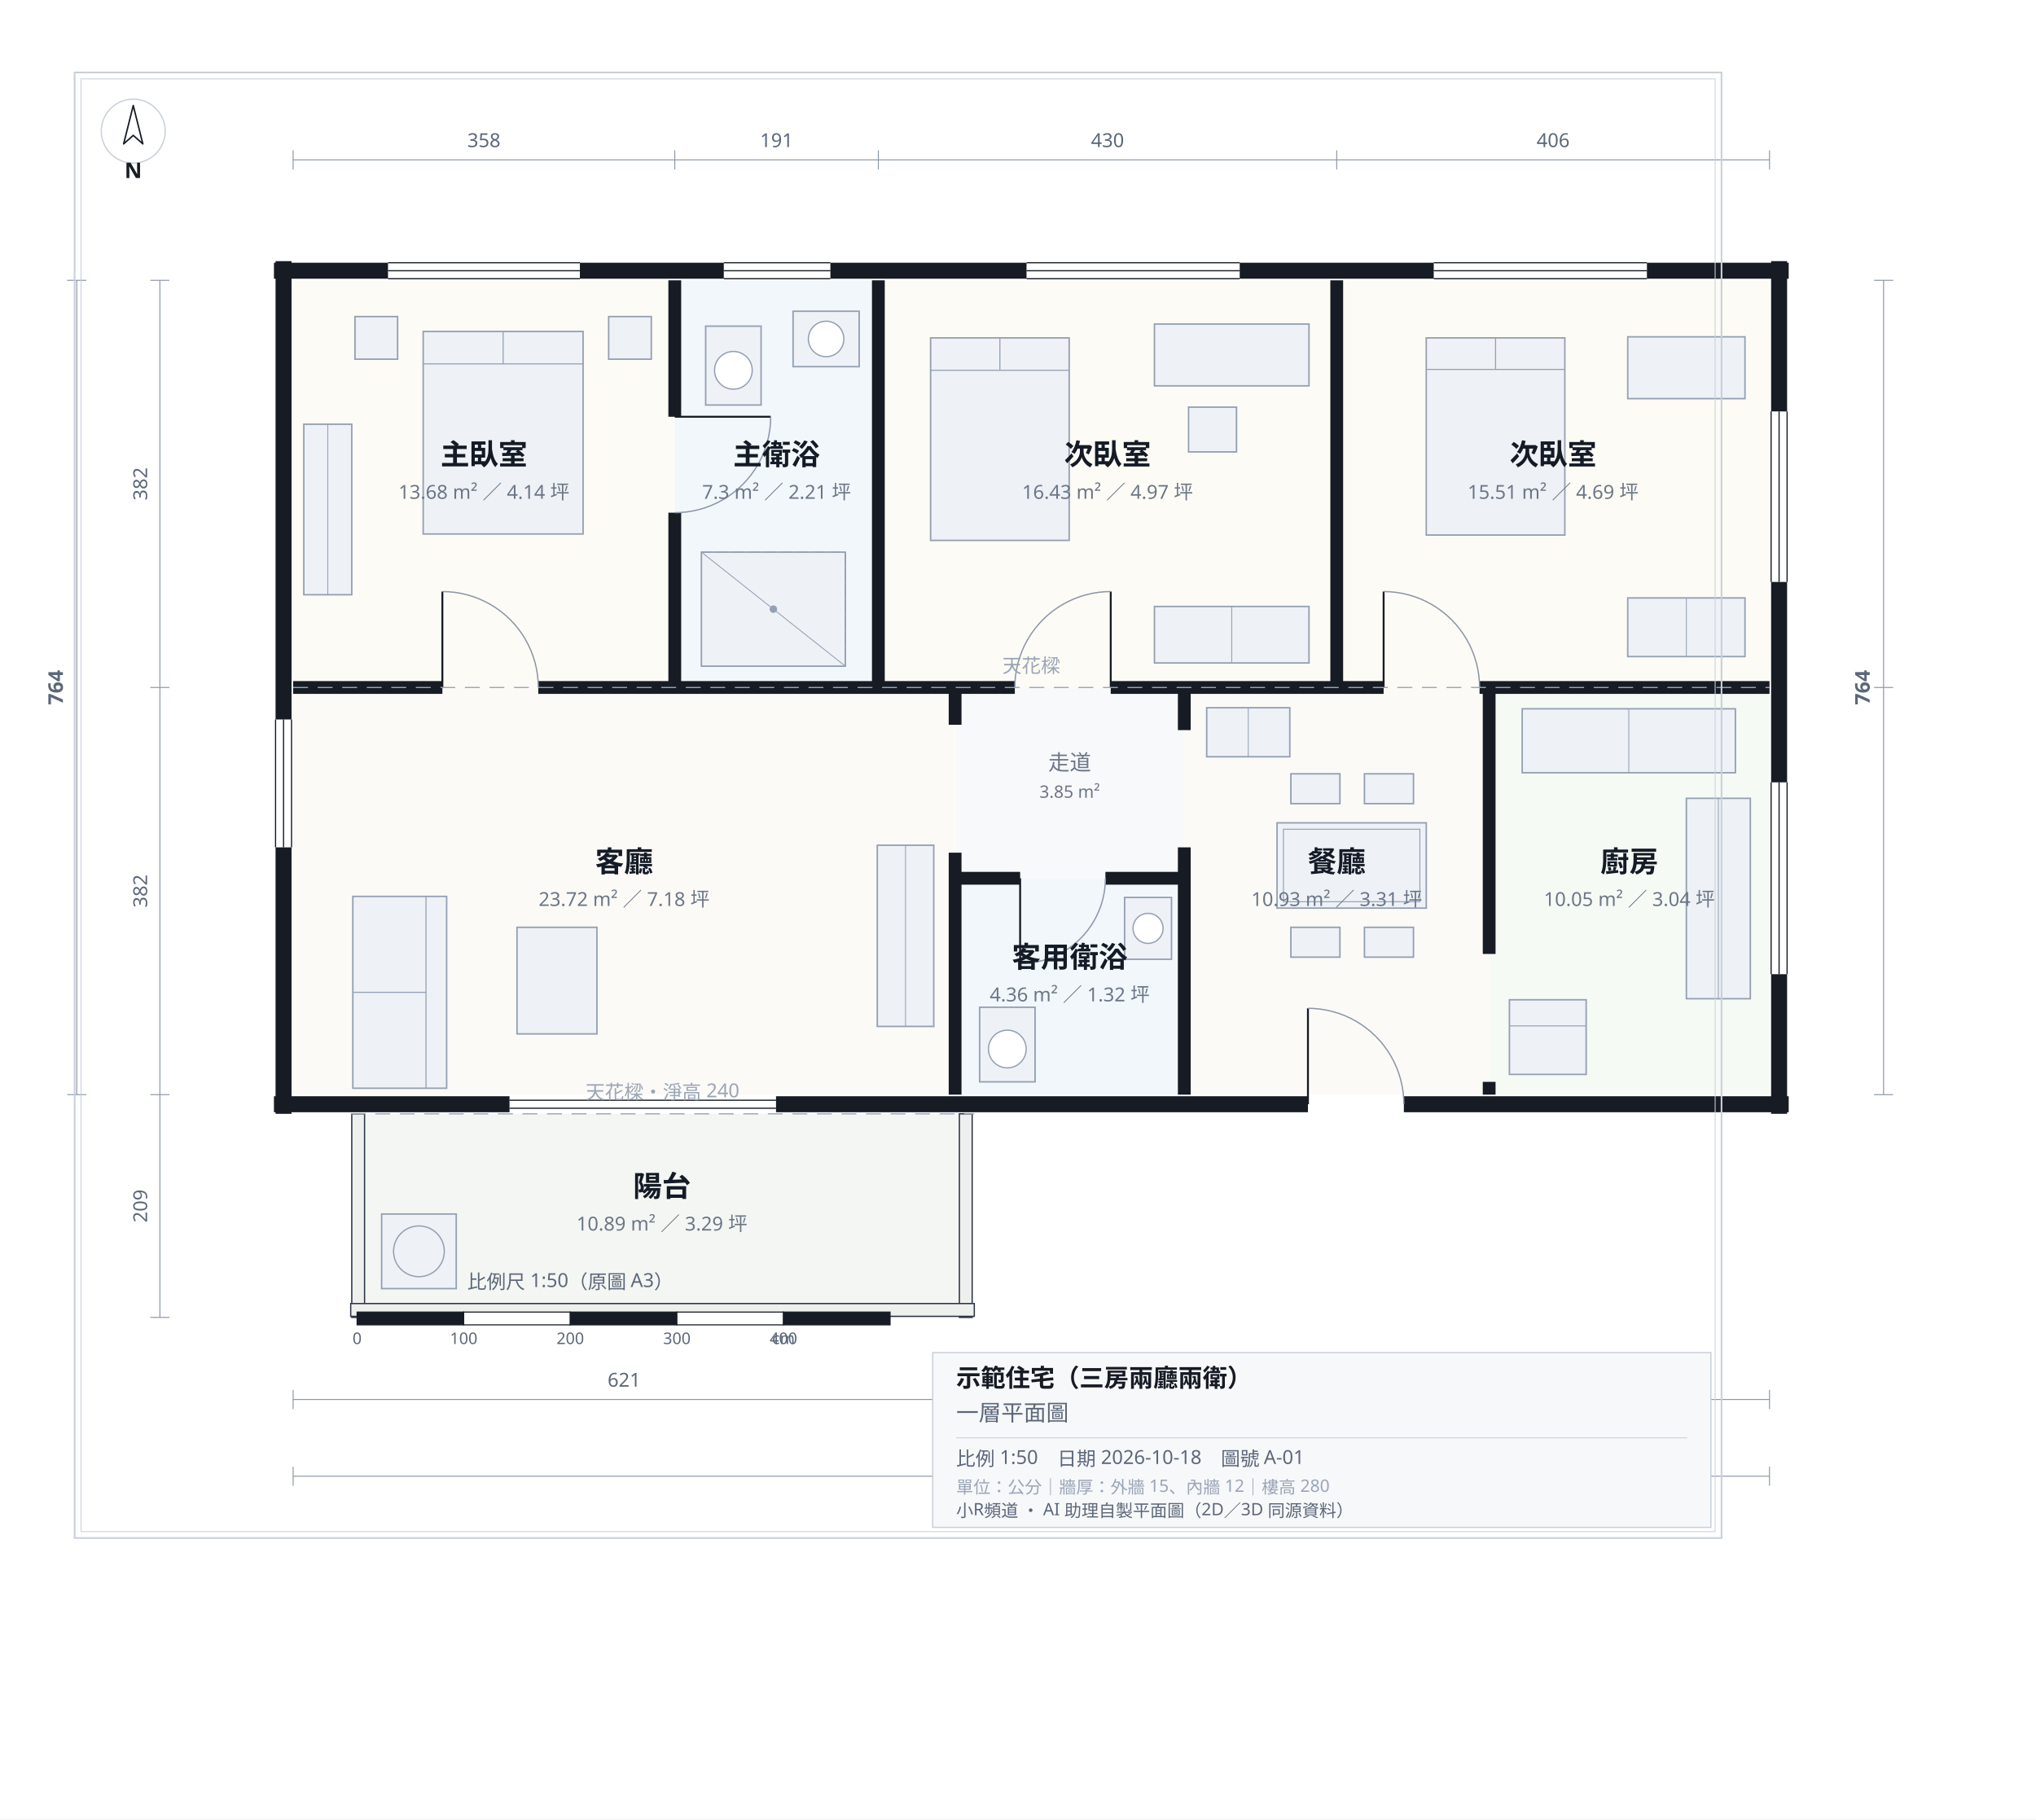
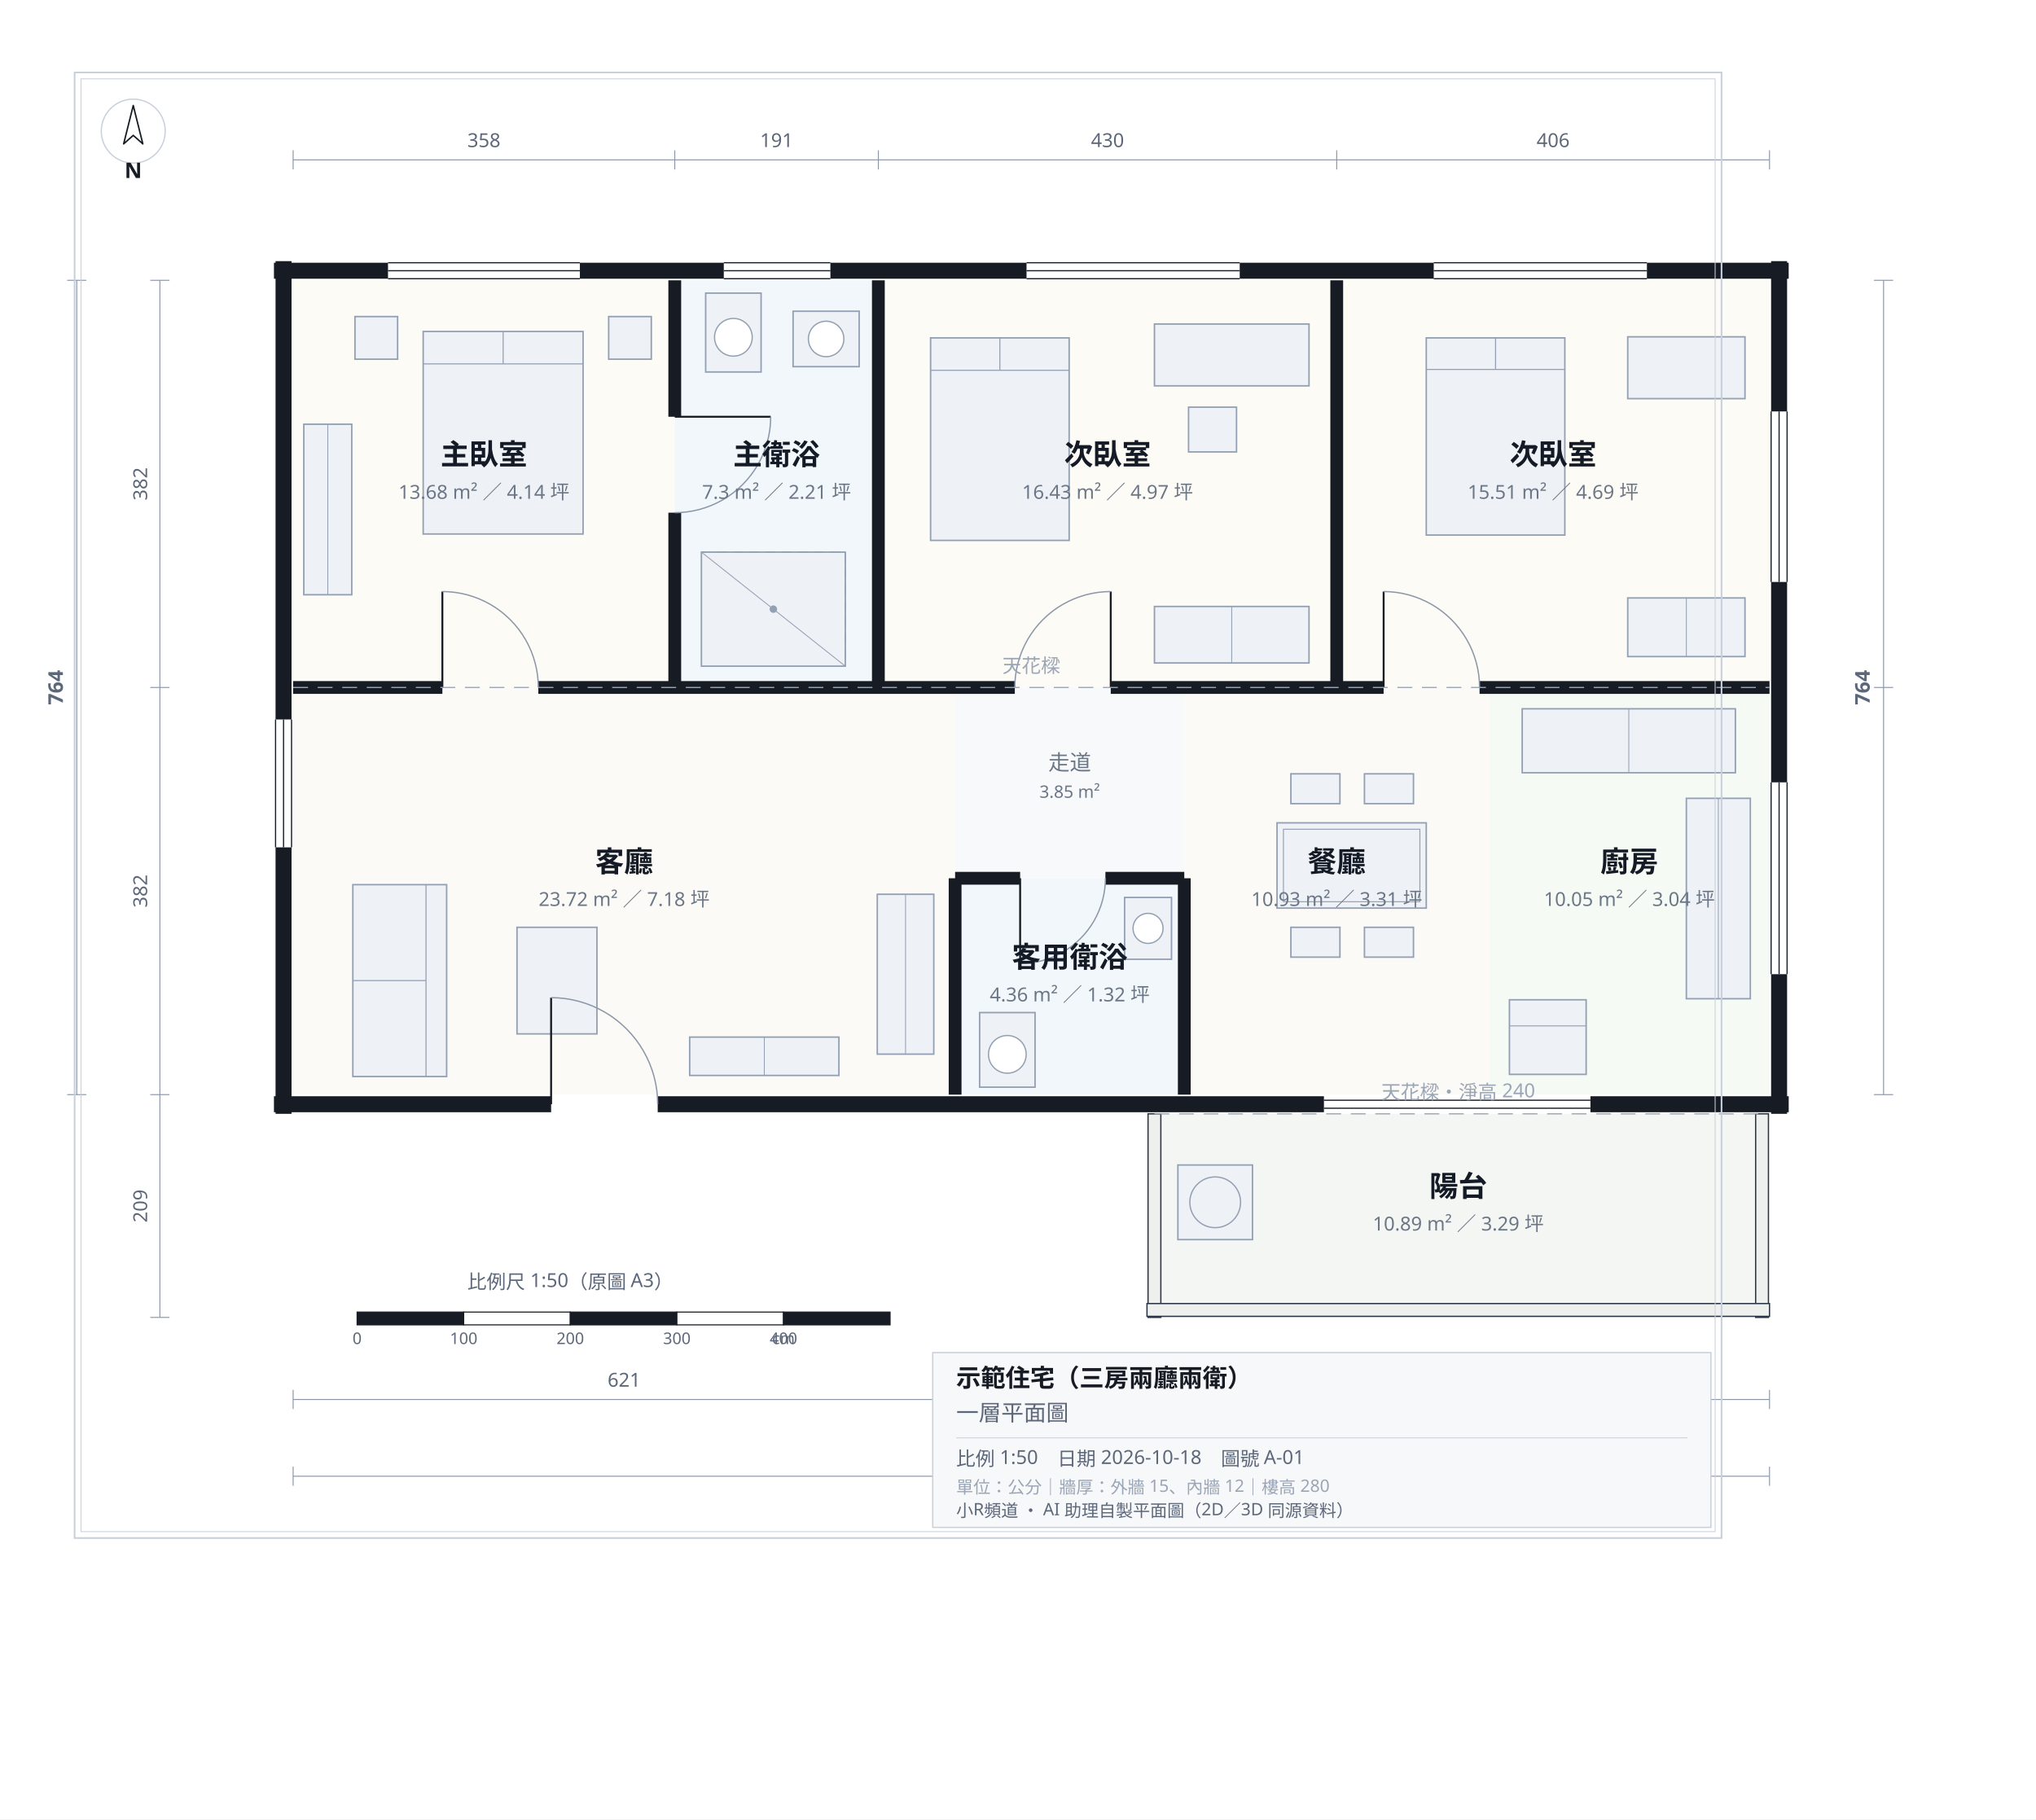
<svg xmlns="http://www.w3.org/2000/svg" width="1900" height="1698" viewBox="0 0 1900 1698">
  <rect width="1900" height="1698" fill="#ffffff" />
  <rect x="273.56" y="261.62" width="356.13" height="380.00" fill="#fdfbf5" />
  <rect x="629.69" y="261.62" width="190.00" height="380.00" fill="#f2f7fb" />
  <rect x="819.69" y="261.62" width="427.75" height="380.00" fill="#fdfbf5" />
  <rect x="1247.43" y="261.62" width="403.87" height="380.00" fill="#fdfbf5" />
  <rect x="273.56" y="641.62" width="617.75" height="380.00" fill="#fbfaf6" />
  <rect x="891.31" y="641.62" width="213.87" height="178.06" fill="#f8f9fb" />
  <rect x="891.31" y="819.69" width="213.87" height="201.94" fill="#f2f7fb" />
  <rect x="1105.18" y="641.62" width="284.50" height="380.00" fill="#fbfaf6" />
  <rect x="1389.69" y="641.62" width="261.62" height="380.00" fill="#f6faf5" />
-   <rect x="334.24" y="1039.53" width="567.02" height="190.00" fill="#f4f6f3" />
+   <rect x="1077.33" y="1039.53" width="567.02" height="190.00" fill="#f4f6f3" />
  <rect x="394.92" y="309.37" width="149.21" height="189.01" fill="#eef1f6" stroke="#93a0b3" stroke-width="1.39" />
  <line x1="394.92" y1="339.61" x2="544.14" y2="339.61" stroke="#93a0b3" stroke-width="0.99" stroke-linecap="butt" />
  <line x1="469.53" y1="309.37" x2="469.53" y2="339.61" stroke="#93a0b3" stroke-width="0.99" stroke-linecap="butt" />
  <rect x="331.26" y="295.45" width="39.79" height="39.79" fill="#eef1f6" stroke="#93a0b3" stroke-width="1.39" />
  <rect x="568.01" y="295.45" width="39.79" height="39.79" fill="#eef1f6" stroke="#93a0b3" stroke-width="1.39" />
  <rect x="283.51" y="395.92" width="44.76" height="159.16" fill="#eef1f6" stroke="#93a0b3" stroke-width="1.39" />
  <line x1="305.89" y1="395.92" x2="305.89" y2="555.08" stroke="#93a0b3" stroke-width="0.80" stroke-linecap="butt" />
-   <rect x="658.53" y="304.40" width="51.73" height="73.61" fill="#eef1f6" stroke="#93a0b3" stroke-width="1.39" />
-   <circle cx="684.40" cy="345.62" r="17.59" fill="#ffffff" stroke="#93a0b3" stroke-width="1.19" />
+   <rect x="658.53" y="273.56" width="51.73" height="73.61" fill="#eef1f6" stroke="#93a0b3" stroke-width="1.39" />
+   <circle cx="684.40" cy="314.78" r="17.59" fill="#ffffff" stroke="#93a0b3" stroke-width="1.19" />
  <rect x="740.10" y="290.47" width="61.68" height="51.73" fill="#eef1f6" stroke="#93a0b3" stroke-width="1.39" />
  <circle cx="770.94" cy="316.34" r="16.55" fill="#ffffff" stroke="#93a0b3" stroke-width="1.19" />
  <rect x="654.55" y="515.29" width="134.29" height="106.44" fill="#eef1f6" stroke="#93a0b3" stroke-width="1.39" />
  <polyline points="654.55,515.29 788.85,515.29 788.85,621.73" fill="none" stroke="#93a0b3" stroke-width="0.99" stroke-linejoin="round" stroke-dasharray="9.0,6.0" />
  <line x1="654.55" y1="515.29" x2="788.85" y2="621.73" stroke="#93a0b3" stroke-width="0.80" stroke-linecap="butt" />
  <circle cx="721.70" cy="568.51" r="3.48" fill="#93a0b3" />
  <rect x="868.43" y="315.34" width="129.32" height="189.01" fill="#eef1f6" stroke="#93a0b3" stroke-width="1.39" />
  <line x1="868.43" y1="345.58" x2="997.75" y2="345.58" stroke="#93a0b3" stroke-width="0.99" stroke-linecap="butt" />
  <line x1="933.09" y1="315.34" x2="933.09" y2="345.58" stroke="#93a0b3" stroke-width="0.99" stroke-linecap="butt" />
  <rect x="1077.33" y="302.41" width="144.24" height="57.70" fill="#eef1f6" stroke="#93a0b3" stroke-width="1.39" />
  <rect x="1109.16" y="380.00" width="44.76" height="41.78" fill="#eef1f6" stroke="#93a0b3" stroke-width="1.39" />
  <rect x="1077.33" y="566.02" width="144.24" height="52.72" fill="#eef1f6" stroke="#93a0b3" stroke-width="1.39" />
  <line x1="1149.45" y1="566.02" x2="1149.45" y2="618.74" stroke="#93a0b3" stroke-width="0.80" stroke-linecap="butt" />
  <rect x="1330.99" y="315.34" width="129.32" height="184.03" fill="#eef1f6" stroke="#93a0b3" stroke-width="1.39" />
  <line x1="1330.99" y1="344.79" x2="1460.31" y2="344.79" stroke="#93a0b3" stroke-width="0.99" stroke-linecap="butt" />
  <line x1="1395.65" y1="315.34" x2="1395.65" y2="344.79" stroke="#93a0b3" stroke-width="0.99" stroke-linecap="butt" />
  <rect x="1519.01" y="314.35" width="109.42" height="57.70" fill="#eef1f6" stroke="#93a0b3" stroke-width="1.39" />
  <rect x="1519.01" y="558.06" width="109.42" height="54.71" fill="#eef1f6" stroke="#93a0b3" stroke-width="1.39" />
  <line x1="1573.72" y1="558.06" x2="1573.72" y2="612.77" stroke="#93a0b3" stroke-width="0.80" stroke-linecap="butt" />
-   <rect x="329.27" y="836.60" width="87.54" height="179.06" fill="#eef1f6" stroke="#93a0b3" stroke-width="1.39" />
-   <line x1="397.55" y1="836.60" x2="397.55" y2="1015.65" stroke="#93a0b3" stroke-width="0.99" stroke-linecap="butt" />
-   <line x1="329.27" y1="926.13" x2="397.55" y2="926.13" stroke="#93a0b3" stroke-width="0.99" stroke-linecap="butt" />
+   <rect x="329.27" y="825.65" width="87.54" height="179.06" fill="#eef1f6" stroke="#93a0b3" stroke-width="1.39" />
+   <line x1="397.55" y1="825.65" x2="397.55" y2="1004.71" stroke="#93a0b3" stroke-width="0.99" stroke-linecap="butt" />
+   <line x1="329.27" y1="915.18" x2="397.55" y2="915.18" stroke="#93a0b3" stroke-width="0.99" stroke-linecap="butt" />
  <rect x="482.46" y="865.45" width="74.61" height="99.48" fill="#eef1f6" stroke="#93a0b3" stroke-width="1.39" />
-   <rect x="818.69" y="788.85" width="52.72" height="169.11" fill="#eef1f6" stroke="#93a0b3" stroke-width="1.39" />
-   <line x1="845.05" y1="788.85" x2="845.05" y2="957.96" stroke="#93a0b3" stroke-width="0.80" stroke-linecap="butt" />
-   <rect x="914.19" y="940.05" width="51.73" height="69.63" fill="#eef1f6" stroke="#93a0b3" stroke-width="1.39" />
-   <circle cx="940.05" cy="979.05" r="17.59" fill="#ffffff" stroke="#93a0b3" stroke-width="1.19" />
+   <rect x="818.69" y="834.61" width="52.72" height="149.21" fill="#eef1f6" stroke="#93a0b3" stroke-width="1.39" />
+   <line x1="845.05" y1="834.61" x2="845.05" y2="983.82" stroke="#93a0b3" stroke-width="0.80" stroke-linecap="butt" />
+   <rect x="643.61" y="967.91" width="139.27" height="35.81" fill="#eef1f6" stroke="#93a0b3" stroke-width="1.39" />
+   <line x1="713.25" y1="967.91" x2="713.25" y2="1003.72" stroke="#93a0b3" stroke-width="0.80" stroke-linecap="butt" />
+   <rect x="914.19" y="945.03" width="51.73" height="69.63" fill="#eef1f6" stroke="#93a0b3" stroke-width="1.39" />
+   <circle cx="940.05" cy="984.02" r="17.59" fill="#ffffff" stroke="#93a0b3" stroke-width="1.19" />
  <rect x="1049.48" y="837.59" width="43.77" height="57.70" fill="#eef1f6" stroke="#93a0b3" stroke-width="1.39" />
  <circle cx="1071.36" cy="866.44" r="14.01" fill="#ffffff" stroke="#93a0b3" stroke-width="1.19" />
  <rect x="1191.73" y="767.96" width="139.27" height="79.58" fill="#eef1f6" stroke="#93a0b3" stroke-width="1.39" />
  <rect x="1197.70" y="773.93" width="127.33" height="67.64" fill="none" stroke="#93a0b3" stroke-width="0.90" />
  <rect x="1204.66" y="722.20" width="45.76" height="27.85" fill="#eef1f6" stroke="#93a0b3" stroke-width="1.39" />
  <rect x="1273.30" y="722.20" width="45.76" height="27.85" fill="#eef1f6" stroke="#93a0b3" stroke-width="1.39" />
  <rect x="1204.66" y="865.45" width="45.76" height="27.85" fill="#eef1f6" stroke="#93a0b3" stroke-width="1.39" />
  <rect x="1273.30" y="865.45" width="45.76" height="27.85" fill="#eef1f6" stroke="#93a0b3" stroke-width="1.39" />
-   <rect x="1126.07" y="660.52" width="77.59" height="45.76" fill="#eef1f6" stroke="#93a0b3" stroke-width="1.39" />
-   <line x1="1164.87" y1="660.52" x2="1164.87" y2="706.28" stroke="#93a0b3" stroke-width="0.80" stroke-linecap="butt" />
  <rect x="1420.52" y="661.52" width="198.95" height="59.69" fill="#eef1f6" stroke="#93a0b3" stroke-width="1.39" />
  <line x1="1520.00" y1="661.52" x2="1520.00" y2="721.20" stroke="#93a0b3" stroke-width="0.80" stroke-linecap="butt" />
  <rect x="1573.72" y="745.08" width="59.69" height="187.02" fill="#eef1f6" stroke="#93a0b3" stroke-width="1.39" />
  <line x1="1603.56" y1="745.08" x2="1603.56" y2="932.09" stroke="#93a0b3" stroke-width="0.80" stroke-linecap="butt" />
  <rect x="1408.59" y="933.09" width="71.62" height="69.63" fill="#eef1f6" stroke="#93a0b3" stroke-width="1.39" />
  <line x1="1408.59" y1="957.46" x2="1480.21" y2="957.46" stroke="#93a0b3" stroke-width="0.90" stroke-linecap="butt" />
-   <rect x="356.13" y="1133.04" width="69.63" height="69.63" fill="#eef1f6" stroke="#93a0b3" stroke-width="1.39" />
-   <circle cx="390.94" cy="1167.85" r="23.68" fill="none" stroke="#93a0b3" stroke-width="1.19" />
+   <rect x="1099.21" y="1087.28" width="69.63" height="69.63" fill="#eef1f6" stroke="#93a0b3" stroke-width="1.39" />
+   <circle cx="1134.03" cy="1122.09" r="23.68" fill="none" stroke="#93a0b3" stroke-width="1.19" />
  <rect x="255.65" y="245.21" width="106.44" height="14.92" fill="#161b24" />
  <rect x="541.15" y="245.21" width="134.29" height="14.92" fill="#161b24" />
  <rect x="774.92" y="245.21" width="183.04" height="14.92" fill="#161b24" />
  <rect x="1156.91" y="245.21" width="181.05" height="14.92" fill="#161b24" />
  <rect x="1536.91" y="245.21" width="132.30" height="14.92" fill="#161b24" />
-   <rect x="255.65" y="1023.12" width="219.84" height="14.92" fill="#161b24" />
-   <rect x="724.19" y="1023.12" width="496.39" height="14.92" fill="#161b24" />
-   <rect x="1310.10" y="1023.12" width="359.11" height="14.92" fill="#161b24" />
+   <rect x="255.65" y="1023.12" width="258.64" height="14.92" fill="#161b24" />
+   <rect x="613.77" y="1023.12" width="621.73" height="14.92" fill="#161b24" />
+   <rect x="1484.19" y="1023.12" width="185.03" height="14.92" fill="#161b24" />
  <rect x="257.15" y="243.72" width="14.92" height="427.75" fill="#161b24" />
  <rect x="257.15" y="790.84" width="14.92" height="248.69" fill="#161b24" />
  <rect x="1652.80" y="243.72" width="14.92" height="140.26" fill="#161b24" />
  <rect x="1652.80" y="543.14" width="14.92" height="187.02" fill="#161b24" />
  <rect x="1652.80" y="909.21" width="14.92" height="130.31" fill="#161b24" />
  <rect x="623.72" y="261.62" width="11.94" height="127.33" fill="#161b24" />
  <rect x="623.72" y="478.48" width="11.94" height="163.14" fill="#161b24" />
  <rect x="813.72" y="261.62" width="11.94" height="380.00" fill="#161b24" />
  <rect x="1241.47" y="261.62" width="11.94" height="380.00" fill="#161b24" />
  <rect x="273.56" y="635.65" width="139.27" height="11.94" fill="#161b24" />
  <rect x="502.36" y="635.65" width="444.66" height="11.94" fill="#161b24" />
  <rect x="1036.54" y="635.65" width="254.66" height="11.94" fill="#161b24" />
  <rect x="1380.73" y="635.65" width="270.58" height="11.94" fill="#161b24" />
-   <rect x="885.34" y="641.62" width="11.94" height="34.82" fill="#161b24" />
-   <rect x="885.34" y="795.81" width="11.94" height="225.81" fill="#161b24" />
-   <rect x="1099.21" y="641.62" width="11.94" height="39.79" fill="#161b24" />
-   <rect x="1099.21" y="790.84" width="11.94" height="230.79" fill="#161b24" />
+   <rect x="885.34" y="819.69" width="11.94" height="201.94" fill="#161b24" />
+   <rect x="1099.21" y="819.69" width="11.94" height="201.94" fill="#161b24" />
  <rect x="891.31" y="813.72" width="60.68" height="11.94" fill="#161b24" />
  <rect x="1031.57" y="813.72" width="73.61" height="11.94" fill="#161b24" />
-   <rect x="1383.72" y="641.62" width="11.94" height="248.69" fill="#161b24" />
-   <rect x="1383.72" y="1009.69" width="11.94" height="11.94" fill="#161b24" />
-   <rect x="328.27" y="1039.53" width="11.94" height="190.00" fill="#eef0ee" stroke="#2b3444" stroke-width="1.19" />
-   <rect x="895.29" y="1039.53" width="11.94" height="190.00" fill="#eef0ee" stroke="#2b3444" stroke-width="1.19" />
-   <rect x="327.28" y="1216.60" width="581.94" height="11.94" fill="#eef0ee" stroke="#2b3444" stroke-width="1.19" />
+   <rect x="1071.36" y="1039.53" width="11.94" height="190.00" fill="#eef0ee" stroke="#2b3444" stroke-width="1.19" />
+   <rect x="1638.38" y="1039.53" width="11.94" height="190.00" fill="#eef0ee" stroke="#2b3444" stroke-width="1.19" />
+   <rect x="1070.37" y="1216.60" width="580.94" height="11.94" fill="#eef0ee" stroke="#2b3444" stroke-width="1.19" />
  <line x1="362.09" y1="245.21" x2="541.15" y2="245.21" stroke="#161b24" stroke-width="1.09" stroke-linecap="butt" />
  <line x1="362.09" y1="252.67" x2="541.15" y2="252.67" stroke="#161b24" stroke-width="1.09" stroke-linecap="butt" />
  <line x1="362.09" y1="260.13" x2="541.15" y2="260.13" stroke="#161b24" stroke-width="1.09" stroke-linecap="butt" />
  <line x1="675.45" y1="245.21" x2="774.92" y2="245.21" stroke="#161b24" stroke-width="1.09" stroke-linecap="butt" />
  <line x1="675.45" y1="252.67" x2="774.92" y2="252.67" stroke="#161b24" stroke-width="1.09" stroke-linecap="butt" />
  <line x1="675.45" y1="260.13" x2="774.92" y2="260.13" stroke="#161b24" stroke-width="1.09" stroke-linecap="butt" />
  <line x1="957.96" y1="245.21" x2="1156.91" y2="245.21" stroke="#161b24" stroke-width="1.09" stroke-linecap="butt" />
  <line x1="957.96" y1="252.67" x2="1156.91" y2="252.67" stroke="#161b24" stroke-width="1.09" stroke-linecap="butt" />
  <line x1="957.96" y1="260.13" x2="1156.91" y2="260.13" stroke="#161b24" stroke-width="1.09" stroke-linecap="butt" />
  <line x1="1337.96" y1="245.21" x2="1536.91" y2="245.21" stroke="#161b24" stroke-width="1.09" stroke-linecap="butt" />
  <line x1="1337.96" y1="252.67" x2="1536.91" y2="252.67" stroke="#161b24" stroke-width="1.09" stroke-linecap="butt" />
  <line x1="1337.96" y1="260.13" x2="1536.91" y2="260.13" stroke="#161b24" stroke-width="1.09" stroke-linecap="butt" />
-   <line x1="475.50" y1="1026.85" x2="724.19" y2="1026.85" stroke="#161b24" stroke-width="1.09" stroke-linecap="butt" />
-   <line x1="475.50" y1="1034.31" x2="724.19" y2="1034.31" stroke="#161b24" stroke-width="1.09" stroke-linecap="butt" />
-   <line x1="1220.58" y1="1030.58" x2="1220.58" y2="941.05" stroke="#161b24" stroke-width="1.79" stroke-linecap="butt" />
-   <polyline points="1220.58,941.05 1226.43,941.24 1232.26,941.81 1238.04,942.77 1243.75,944.10 1249.35,945.80 1254.84,947.86 1260.17,950.28 1265.34,953.04 1270.32,956.14 1275.08,959.55 1279.61,963.26 1283.88,967.27 1287.89,971.55 1291.60,976.07 1295.02,980.84 1298.11,985.81 1300.87,990.98 1303.29,996.31 1305.35,1001.80 1307.05,1007.40 1308.38,1013.11 1309.34,1018.89 1309.91,1024.72 1310.10,1030.58" fill="none" stroke="#8b96a8" stroke-width="1.19" stroke-linejoin="round" />
+   <line x1="514.29" y1="1030.58" x2="514.29" y2="931.10" stroke="#161b24" stroke-width="1.79" stroke-linecap="butt" />
+   <polyline points="514.29,931.10 520.80,931.31 527.28,931.95 533.70,933.01 540.04,934.49 546.27,936.38 552.36,938.67 558.29,941.36 564.03,944.43 569.56,947.86 574.85,951.66 579.88,955.79 584.63,960.24 589.08,964.99 593.21,970.02 597.00,975.31 600.44,980.84 603.51,986.58 606.20,992.51 608.49,998.60 610.38,1004.83 611.86,1011.17 612.92,1017.59 613.56,1024.07 613.77,1030.58" fill="none" stroke="#8b96a8" stroke-width="1.19" stroke-linejoin="round" />
+   <line x1="1235.50" y1="1026.85" x2="1484.19" y2="1026.85" stroke="#161b24" stroke-width="1.09" stroke-linecap="butt" />
+   <line x1="1235.50" y1="1034.31" x2="1484.19" y2="1034.31" stroke="#161b24" stroke-width="1.09" stroke-linecap="butt" />
  <line x1="257.15" y1="671.47" x2="257.15" y2="790.84" stroke="#161b24" stroke-width="1.09" stroke-linecap="butt" />
  <line x1="264.61" y1="671.47" x2="264.61" y2="790.84" stroke="#161b24" stroke-width="1.09" stroke-linecap="butt" />
  <line x1="272.07" y1="671.47" x2="272.07" y2="790.84" stroke="#161b24" stroke-width="1.09" stroke-linecap="butt" />
  <line x1="1652.80" y1="383.98" x2="1652.80" y2="543.14" stroke="#161b24" stroke-width="1.09" stroke-linecap="butt" />
  <line x1="1660.26" y1="383.98" x2="1660.26" y2="543.14" stroke="#161b24" stroke-width="1.09" stroke-linecap="butt" />
  <line x1="1667.72" y1="383.98" x2="1667.72" y2="543.14" stroke="#161b24" stroke-width="1.09" stroke-linecap="butt" />
  <line x1="1652.80" y1="730.16" x2="1652.80" y2="909.21" stroke="#161b24" stroke-width="1.09" stroke-linecap="butt" />
  <line x1="1660.26" y1="730.16" x2="1660.26" y2="909.21" stroke="#161b24" stroke-width="1.09" stroke-linecap="butt" />
  <line x1="1667.72" y1="730.16" x2="1667.72" y2="909.21" stroke="#161b24" stroke-width="1.09" stroke-linecap="butt" />
  <line x1="629.69" y1="388.95" x2="719.21" y2="388.95" stroke="#161b24" stroke-width="1.79" stroke-linecap="butt" />
  <polyline points="719.21,388.95 719.02,394.81 718.45,400.64 717.49,406.42 716.16,412.12 714.46,417.73 712.40,423.21 709.98,428.55 707.22,433.72 704.13,438.69 700.71,443.45 697.00,447.98 692.99,452.26 688.72,456.26 684.19,459.98 679.43,463.39 674.45,466.49 669.28,469.25 663.95,471.67 658.46,473.73 652.86,475.43 647.15,476.76 641.37,477.72 635.54,478.29 629.69,478.48" fill="none" stroke="#8b96a8" stroke-width="1.19" stroke-linejoin="round" />
  <line x1="412.83" y1="641.62" x2="412.83" y2="552.09" stroke="#161b24" stroke-width="1.79" stroke-linecap="butt" />
  <polyline points="412.83,552.09 418.68,552.29 424.51,552.86 430.29,553.81 436.00,555.14 441.61,556.85 447.09,558.91 452.42,561.33 457.59,564.09 462.57,567.18 467.33,570.60 471.86,574.31 476.13,578.32 480.14,582.59 483.86,587.12 487.27,591.88 490.36,596.86 493.12,602.03 495.54,607.36 497.60,612.84 499.31,618.45 500.64,624.16 501.59,629.94 502.16,635.77 502.36,641.62" fill="none" stroke="#8b96a8" stroke-width="1.19" stroke-linejoin="round" />
  <line x1="1036.54" y1="641.62" x2="1036.54" y2="552.09" stroke="#161b24" stroke-width="1.79" stroke-linecap="butt" />
  <polyline points="1036.54,552.09 1030.69,552.29 1024.86,552.86 1019.08,553.81 1013.37,555.14 1007.77,556.85 1002.28,558.91 996.95,561.33 991.78,564.09 986.80,567.18 982.04,570.60 977.51,574.31 973.24,578.32 969.23,582.59 965.52,587.12 962.10,591.88 959.01,596.86 956.25,602.03 953.83,607.36 951.77,612.84 950.07,618.45 948.74,624.16 947.78,629.94 947.21,635.77 947.02,641.62" fill="none" stroke="#8b96a8" stroke-width="1.19" stroke-linejoin="round" />
  <line x1="1291.20" y1="641.62" x2="1291.20" y2="552.09" stroke="#161b24" stroke-width="1.79" stroke-linecap="butt" />
  <polyline points="1291.20,552.09 1297.06,552.29 1302.89,552.86 1308.67,553.81 1314.38,555.14 1319.98,556.85 1325.47,558.91 1330.80,561.33 1335.97,564.09 1340.94,567.18 1345.71,570.60 1350.23,574.31 1354.51,578.32 1358.52,582.59 1362.23,587.12 1365.64,591.88 1368.74,596.86 1371.50,602.03 1373.92,607.36 1375.98,612.84 1377.68,618.45 1379.01,624.16 1379.97,629.94 1380.54,635.77 1380.73,641.62" fill="none" stroke="#8b96a8" stroke-width="1.19" stroke-linejoin="round" />
  <line x1="951.99" y1="819.69" x2="951.99" y2="899.27" stroke="#161b24" stroke-width="1.79" stroke-linecap="butt" />
  <polyline points="951.99,899.27 957.19,899.10 962.38,898.59 967.52,897.74 972.59,896.56 977.57,895.04 982.44,893.21 987.19,891.06 991.78,888.61 996.20,885.86 1000.44,882.82 1004.46,879.52 1008.26,875.96 1011.82,872.16 1015.13,868.13 1018.16,863.90 1020.91,859.48 1023.36,854.88 1025.51,850.14 1027.35,845.27 1028.86,840.28 1030.04,835.21 1030.89,830.07 1031.40,824.89 1031.57,819.69" fill="none" stroke="#8b96a8" stroke-width="1.19" stroke-linejoin="round" />
-   <line x1="327.28" y1="1039.53" x2="909.21" y2="1039.53" stroke="#9aa5b6" stroke-width="1.09" stroke-linecap="butt" stroke-dasharray="13.9,9.0" />
-   <text x="618.25" y="1025.60" font-size="18.0" fill="#9aa5b6" text-anchor="middle" font-family="Microsoft JhengHei, Noto Sans TC, sans-serif">天花樑・淨高 240</text>
+   <line x1="1077.33" y1="1039.53" x2="1644.35" y2="1039.53" stroke="#9aa5b6" stroke-width="1.09" stroke-linecap="butt" stroke-dasharray="13.9,9.0" />
+   <text x="1360.84" y="1025.60" font-size="18.0" fill="#9aa5b6" text-anchor="middle" font-family="Microsoft JhengHei, Noto Sans TC, sans-serif">天花樑・淨高 240</text>
  <line x1="273.56" y1="641.62" x2="1651.31" y2="641.62" stroke="#9aa5b6" stroke-width="1.09" stroke-linecap="butt" stroke-dasharray="13.9,9.0" />
  <text x="962.43" y="627.70" font-size="18.0" fill="#9aa5b6" text-anchor="middle" font-family="Microsoft JhengHei, Noto Sans TC, sans-serif">天花樑</text>
  <text x="451.62" y="433.72" font-size="27.0" fill="#141b26" text-anchor="middle" font-family="Microsoft JhengHei, Noto Sans TC, sans-serif" font-weight="700">主臥室</text>
  <text x="451.62" y="465.55" font-size="18.0" fill="#6b7686" text-anchor="middle" font-family="Microsoft JhengHei, Noto Sans TC, sans-serif">13.68 m² ／ 4.14 坪</text>
  <text x="724.69" y="433.72" font-size="27.0" fill="#141b26" text-anchor="middle" font-family="Microsoft JhengHei, Noto Sans TC, sans-serif" font-weight="700">主衛浴</text>
  <text x="724.69" y="465.55" font-size="18.0" fill="#6b7686" text-anchor="middle" font-family="Microsoft JhengHei, Noto Sans TC, sans-serif">7.3 m² ／ 2.21 坪</text>
  <text x="1033.56" y="433.72" font-size="27.0" fill="#141b26" text-anchor="middle" font-family="Microsoft JhengHei, Noto Sans TC, sans-serif" font-weight="700">次臥室</text>
  <text x="1033.56" y="465.55" font-size="18.0" fill="#6b7686" text-anchor="middle" font-family="Microsoft JhengHei, Noto Sans TC, sans-serif">16.43 m² ／ 4.97 坪</text>
  <text x="1449.37" y="433.72" font-size="27.0" fill="#141b26" text-anchor="middle" font-family="Microsoft JhengHei, Noto Sans TC, sans-serif" font-weight="700">次臥室</text>
  <text x="1449.37" y="465.55" font-size="18.0" fill="#6b7686" text-anchor="middle" font-family="Microsoft JhengHei, Noto Sans TC, sans-serif">15.51 m² ／ 4.69 坪</text>
  <text x="582.43" y="813.72" font-size="27.0" fill="#141b26" text-anchor="middle" font-family="Microsoft JhengHei, Noto Sans TC, sans-serif" font-weight="700">客廳</text>
  <text x="582.43" y="845.55" font-size="18.0" fill="#6b7686" text-anchor="middle" font-family="Microsoft JhengHei, Noto Sans TC, sans-serif">23.72 m² ／ 7.18 坪</text>
  <text x="998.25" y="718.72" font-size="20.0" fill="#6b7686" text-anchor="middle" font-family="Microsoft JhengHei, Noto Sans TC, sans-serif">走道</text>
  <text x="998.25" y="744.58" font-size="16.0" fill="#6b7686" text-anchor="middle" font-family="Microsoft JhengHei, Noto Sans TC, sans-serif">3.85 m²</text>
  <text x="998.25" y="902.75" font-size="27.0" fill="#141b26" text-anchor="middle" font-family="Microsoft JhengHei, Noto Sans TC, sans-serif" font-weight="700">客用衛浴</text>
  <text x="998.25" y="934.58" font-size="18.0" fill="#6b7686" text-anchor="middle" font-family="Microsoft JhengHei, Noto Sans TC, sans-serif">4.36 m² ／ 1.32 坪</text>
  <text x="1247.43" y="813.72" font-size="27.0" fill="#141b26" text-anchor="middle" font-family="Microsoft JhengHei, Noto Sans TC, sans-serif" font-weight="700">餐廳</text>
  <text x="1247.43" y="845.55" font-size="18.0" fill="#6b7686" text-anchor="middle" font-family="Microsoft JhengHei, Noto Sans TC, sans-serif">10.93 m² ／ 3.31 坪</text>
  <text x="1520.50" y="813.72" font-size="27.0" fill="#141b26" text-anchor="middle" font-family="Microsoft JhengHei, Noto Sans TC, sans-serif" font-weight="700">廚房</text>
  <text x="1520.50" y="845.55" font-size="18.0" fill="#6b7686" text-anchor="middle" font-family="Microsoft JhengHei, Noto Sans TC, sans-serif">10.05 m² ／ 3.04 坪</text>
-   <text x="617.75" y="1116.62" font-size="27.0" fill="#141b26" text-anchor="middle" font-family="Microsoft JhengHei, Noto Sans TC, sans-serif" font-weight="700">陽台</text>
-   <text x="617.75" y="1148.46" font-size="18.0" fill="#6b7686" text-anchor="middle" font-family="Microsoft JhengHei, Noto Sans TC, sans-serif">10.89 m² ／ 3.29 坪</text>
+   <text x="1360.84" y="1116.62" font-size="27.0" fill="#141b26" text-anchor="middle" font-family="Microsoft JhengHei, Noto Sans TC, sans-serif" font-weight="700">陽台</text>
+   <text x="1360.84" y="1148.46" font-size="18.0" fill="#6b7686" text-anchor="middle" font-family="Microsoft JhengHei, Noto Sans TC, sans-serif">10.89 m² ／ 3.29 坪</text>
  <line x1="273.56" y1="149.21" x2="1651.31" y2="149.21" stroke="#8b96a8" stroke-width="0.90" stroke-linecap="butt" />
  <line x1="273.56" y1="140.26" x2="273.56" y2="158.17" stroke="#8b96a8" stroke-width="0.90" stroke-linecap="butt" />
  <line x1="629.69" y1="140.26" x2="629.69" y2="158.17" stroke="#8b96a8" stroke-width="0.90" stroke-linecap="butt" />
  <line x1="819.69" y1="140.26" x2="819.69" y2="158.17" stroke="#8b96a8" stroke-width="0.90" stroke-linecap="butt" />
  <line x1="1247.43" y1="140.26" x2="1247.43" y2="158.17" stroke="#8b96a8" stroke-width="0.90" stroke-linecap="butt" />
  <line x1="1651.31" y1="140.26" x2="1651.31" y2="158.17" stroke="#8b96a8" stroke-width="0.90" stroke-linecap="butt" />
  <text x="451.62" y="137.28" font-size="18.0" fill="#5c6779" text-anchor="middle" font-family="Microsoft JhengHei, Noto Sans TC, sans-serif">358</text>
  <text x="724.69" y="137.28" font-size="18.0" fill="#5c6779" text-anchor="middle" font-family="Microsoft JhengHei, Noto Sans TC, sans-serif">191</text>
  <text x="1033.56" y="137.28" font-size="18.0" fill="#5c6779" text-anchor="middle" font-family="Microsoft JhengHei, Noto Sans TC, sans-serif">430</text>
  <text x="1449.37" y="137.28" font-size="18.0" fill="#5c6779" text-anchor="middle" font-family="Microsoft JhengHei, Noto Sans TC, sans-serif">406</text>
  <line x1="149.21" y1="261.62" x2="149.21" y2="1229.53" stroke="#8b96a8" stroke-width="0.90" stroke-linecap="butt" />
  <line x1="140.26" y1="261.62" x2="158.17" y2="261.62" stroke="#8b96a8" stroke-width="0.90" stroke-linecap="butt" />
  <line x1="140.26" y1="641.62" x2="158.17" y2="641.62" stroke="#8b96a8" stroke-width="0.90" stroke-linecap="butt" />
  <line x1="140.26" y1="1021.62" x2="158.17" y2="1021.62" stroke="#8b96a8" stroke-width="0.90" stroke-linecap="butt" />
  <line x1="140.26" y1="1229.53" x2="158.17" y2="1229.53" stroke="#8b96a8" stroke-width="0.90" stroke-linecap="butt" />
  <text x="137.28" y="451.62" font-size="18.0" fill="#5c6779" text-anchor="middle" font-family="Microsoft JhengHei, Noto Sans TC, sans-serif" transform="rotate(-90 137.28 451.62)">382</text>
  <text x="137.28" y="831.62" font-size="18.0" fill="#5c6779" text-anchor="middle" font-family="Microsoft JhengHei, Noto Sans TC, sans-serif" transform="rotate(-90 137.28 831.62)">382</text>
  <text x="137.28" y="1125.58" font-size="18.0" fill="#5c6779" text-anchor="middle" font-family="Microsoft JhengHei, Noto Sans TC, sans-serif" transform="rotate(-90 137.28 1125.58)">209</text>
  <line x1="273.56" y1="1306.13" x2="1651.31" y2="1306.13" stroke="#8b96a8" stroke-width="0.90" stroke-linecap="butt" />
  <line x1="273.56" y1="1297.17" x2="273.56" y2="1315.08" stroke="#8b96a8" stroke-width="0.90" stroke-linecap="butt" />
  <line x1="891.31" y1="1297.17" x2="891.31" y2="1315.08" stroke="#8b96a8" stroke-width="0.90" stroke-linecap="butt" />
  <line x1="1105.18" y1="1297.17" x2="1105.18" y2="1315.08" stroke="#8b96a8" stroke-width="0.90" stroke-linecap="butt" />
  <line x1="1389.69" y1="1297.17" x2="1389.69" y2="1315.08" stroke="#8b96a8" stroke-width="0.90" stroke-linecap="butt" />
  <line x1="1651.31" y1="1297.17" x2="1651.31" y2="1315.08" stroke="#8b96a8" stroke-width="0.90" stroke-linecap="butt" />
  <text x="582.43" y="1294.19" font-size="18.0" fill="#5c6779" text-anchor="middle" font-family="Microsoft JhengHei, Noto Sans TC, sans-serif">621</text>
  <text x="998.25" y="1294.19" font-size="18.0" fill="#5c6779" text-anchor="middle" font-family="Microsoft JhengHei, Noto Sans TC, sans-serif">215</text>
  <text x="1247.43" y="1294.19" font-size="18.0" fill="#5c6779" text-anchor="middle" font-family="Microsoft JhengHei, Noto Sans TC, sans-serif">286</text>
  <text x="1520.50" y="1294.19" font-size="18.0" fill="#5c6779" text-anchor="middle" font-family="Microsoft JhengHei, Noto Sans TC, sans-serif">263</text>
  <line x1="273.56" y1="1377.75" x2="1651.31" y2="1377.75" stroke="#8b96a8" stroke-width="0.90" stroke-linecap="butt" />
  <line x1="273.56" y1="1368.80" x2="273.56" y2="1386.70" stroke="#8b96a8" stroke-width="0.90" stroke-linecap="butt" />
  <line x1="1651.31" y1="1368.80" x2="1651.31" y2="1386.70" stroke="#8b96a8" stroke-width="0.90" stroke-linecap="butt" />
  <text x="962.43" y="1364.82" font-size="19.0" fill="#5c6779" text-anchor="middle" font-family="Microsoft JhengHei, Noto Sans TC, sans-serif" font-weight="700">1385</text>
  <line x1="1757.75" y1="261.62" x2="1757.75" y2="1021.62" stroke="#8b96a8" stroke-width="0.90" stroke-linecap="butt" />
  <line x1="1748.80" y1="261.62" x2="1766.70" y2="261.62" stroke="#8b96a8" stroke-width="0.90" stroke-linecap="butt" />
  <line x1="1748.80" y1="641.62" x2="1766.70" y2="641.62" stroke="#8b96a8" stroke-width="0.90" stroke-linecap="butt" />
  <line x1="1748.80" y1="1021.62" x2="1766.70" y2="1021.62" stroke="#8b96a8" stroke-width="0.90" stroke-linecap="butt" />
  <text x="1744.82" y="641.62" font-size="19.0" fill="#5c6779" text-anchor="middle" font-family="Microsoft JhengHei, Noto Sans TC, sans-serif" font-weight="700" transform="rotate(-90 1744.82 641.62)">764</text>
  <line x1="71.62" y1="261.62" x2="71.62" y2="1021.62" stroke="#8b96a8" stroke-width="0.90" stroke-linecap="butt" />
  <line x1="62.67" y1="261.62" x2="80.58" y2="261.62" stroke="#8b96a8" stroke-width="0.90" stroke-linecap="butt" />
  <line x1="62.67" y1="1021.62" x2="80.58" y2="1021.62" stroke="#8b96a8" stroke-width="0.90" stroke-linecap="butt" />
  <text x="58.69" y="641.62" font-size="19.0" fill="#5c6779" text-anchor="middle" font-family="Microsoft JhengHei, Noto Sans TC, sans-serif" font-weight="700" transform="rotate(-90 58.69 641.62)">764</text>
  <circle cx="124.35" cy="122.36" r="29.84" fill="#ffffff" stroke="#c8d0db" stroke-width="1.19" />
  <polygon points="124.35,98.48 115.39,134.29 124.35,126.34 133.30,134.29" fill="none" stroke="#161b24" stroke-width="1.39" stroke-linejoin="round" />
  <text x="124.35" y="166.13" font-size="20.0" fill="#161b24" text-anchor="middle" font-family="Microsoft JhengHei, Noto Sans TC, sans-serif" font-weight="700">N</text>
  <text x="532.20" y="1202.67" font-size="18.0" fill="#5c6779" text-anchor="middle" font-family="Microsoft JhengHei, Noto Sans TC, sans-serif">比例尺 1:50（原圖 A3）</text>
  <rect x="333.25" y="1224.55" width="99.48" height="11.94" fill="#161b24" stroke="#161b24" stroke-width="0.99" />
  <text x="333.25" y="1254.40" font-size="15.0" fill="#5c6779" text-anchor="middle" font-family="Microsoft JhengHei, Noto Sans TC, sans-serif">0</text>
  <rect x="432.72" y="1224.55" width="99.48" height="11.94" fill="#ffffff" stroke="#161b24" stroke-width="0.99" />
  <text x="432.72" y="1254.40" font-size="15.0" fill="#5c6779" text-anchor="middle" font-family="Microsoft JhengHei, Noto Sans TC, sans-serif">100</text>
  <rect x="532.20" y="1224.55" width="99.48" height="11.94" fill="#161b24" stroke="#161b24" stroke-width="0.99" />
  <text x="532.20" y="1254.40" font-size="15.0" fill="#5c6779" text-anchor="middle" font-family="Microsoft JhengHei, Noto Sans TC, sans-serif">200</text>
  <rect x="631.68" y="1224.55" width="99.48" height="11.94" fill="#ffffff" stroke="#161b24" stroke-width="0.99" />
  <text x="631.68" y="1254.40" font-size="15.0" fill="#5c6779" text-anchor="middle" font-family="Microsoft JhengHei, Noto Sans TC, sans-serif">300</text>
  <rect x="731.15" y="1224.55" width="99.48" height="11.94" fill="#161b24" stroke="#161b24" stroke-width="0.99" />
  <text x="731.15" y="1254.40" font-size="15.0" fill="#5c6779" text-anchor="middle" font-family="Microsoft JhengHei, Noto Sans TC, sans-serif">400</text>
  <text x="731.15" y="1254.40" font-size="15.0" fill="#5c6779" text-anchor="middle" font-family="Microsoft JhengHei, Noto Sans TC, sans-serif">cm</text>
  <rect x="69.63" y="67.64" width="1536.91" height="1367.80" fill="none" stroke="#c8d0db" stroke-width="1.59" />
  <rect x="75.60" y="73.61" width="1524.97" height="1355.86" fill="none" stroke="#c8d0db" stroke-width="0.80" />
  <rect x="870.42" y="1262.36" width="726.18" height="163.14" fill="#f7f8fa" stroke="#c8d0db" stroke-width="1.19" />
  <text x="892.30" y="1294.19" font-size="23.0" fill="#161b24" text-anchor="start" font-family="Microsoft JhengHei, Noto Sans TC, sans-serif" font-weight="700">示範住宅（三房兩廳兩衛）</text>
  <text x="892.30" y="1326.02" font-size="21.0" fill="#5c6779" text-anchor="start" font-family="Microsoft JhengHei, Noto Sans TC, sans-serif">一層平面圖</text>
  <line x1="892.30" y1="1341.94" x2="1574.71" y2="1341.94" stroke="#c8d0db" stroke-width="0.80" stroke-linecap="butt" />
  <text x="892.30" y="1367.80" font-size="18.0" fill="#5c6779" text-anchor="start" font-family="Microsoft JhengHei, Noto Sans TC, sans-serif">比例 1:50　日期 2026-10-18　圖號 A-01</text>
  <text x="892.30" y="1393.66" font-size="16.0" fill="#9aa5b6" text-anchor="start" font-family="Microsoft JhengHei, Noto Sans TC, sans-serif">單位：公分｜牆厚：外牆 15、內牆 12｜樓高 280</text>
  <text x="892.30" y="1415.55" font-size="16.0" fill="#5c6779" text-anchor="start" font-family="Microsoft JhengHei, Noto Sans TC, sans-serif">小R頻道 ・ AI 助理自製平面圖（2D／3D 同源資料）</text>
</svg>
